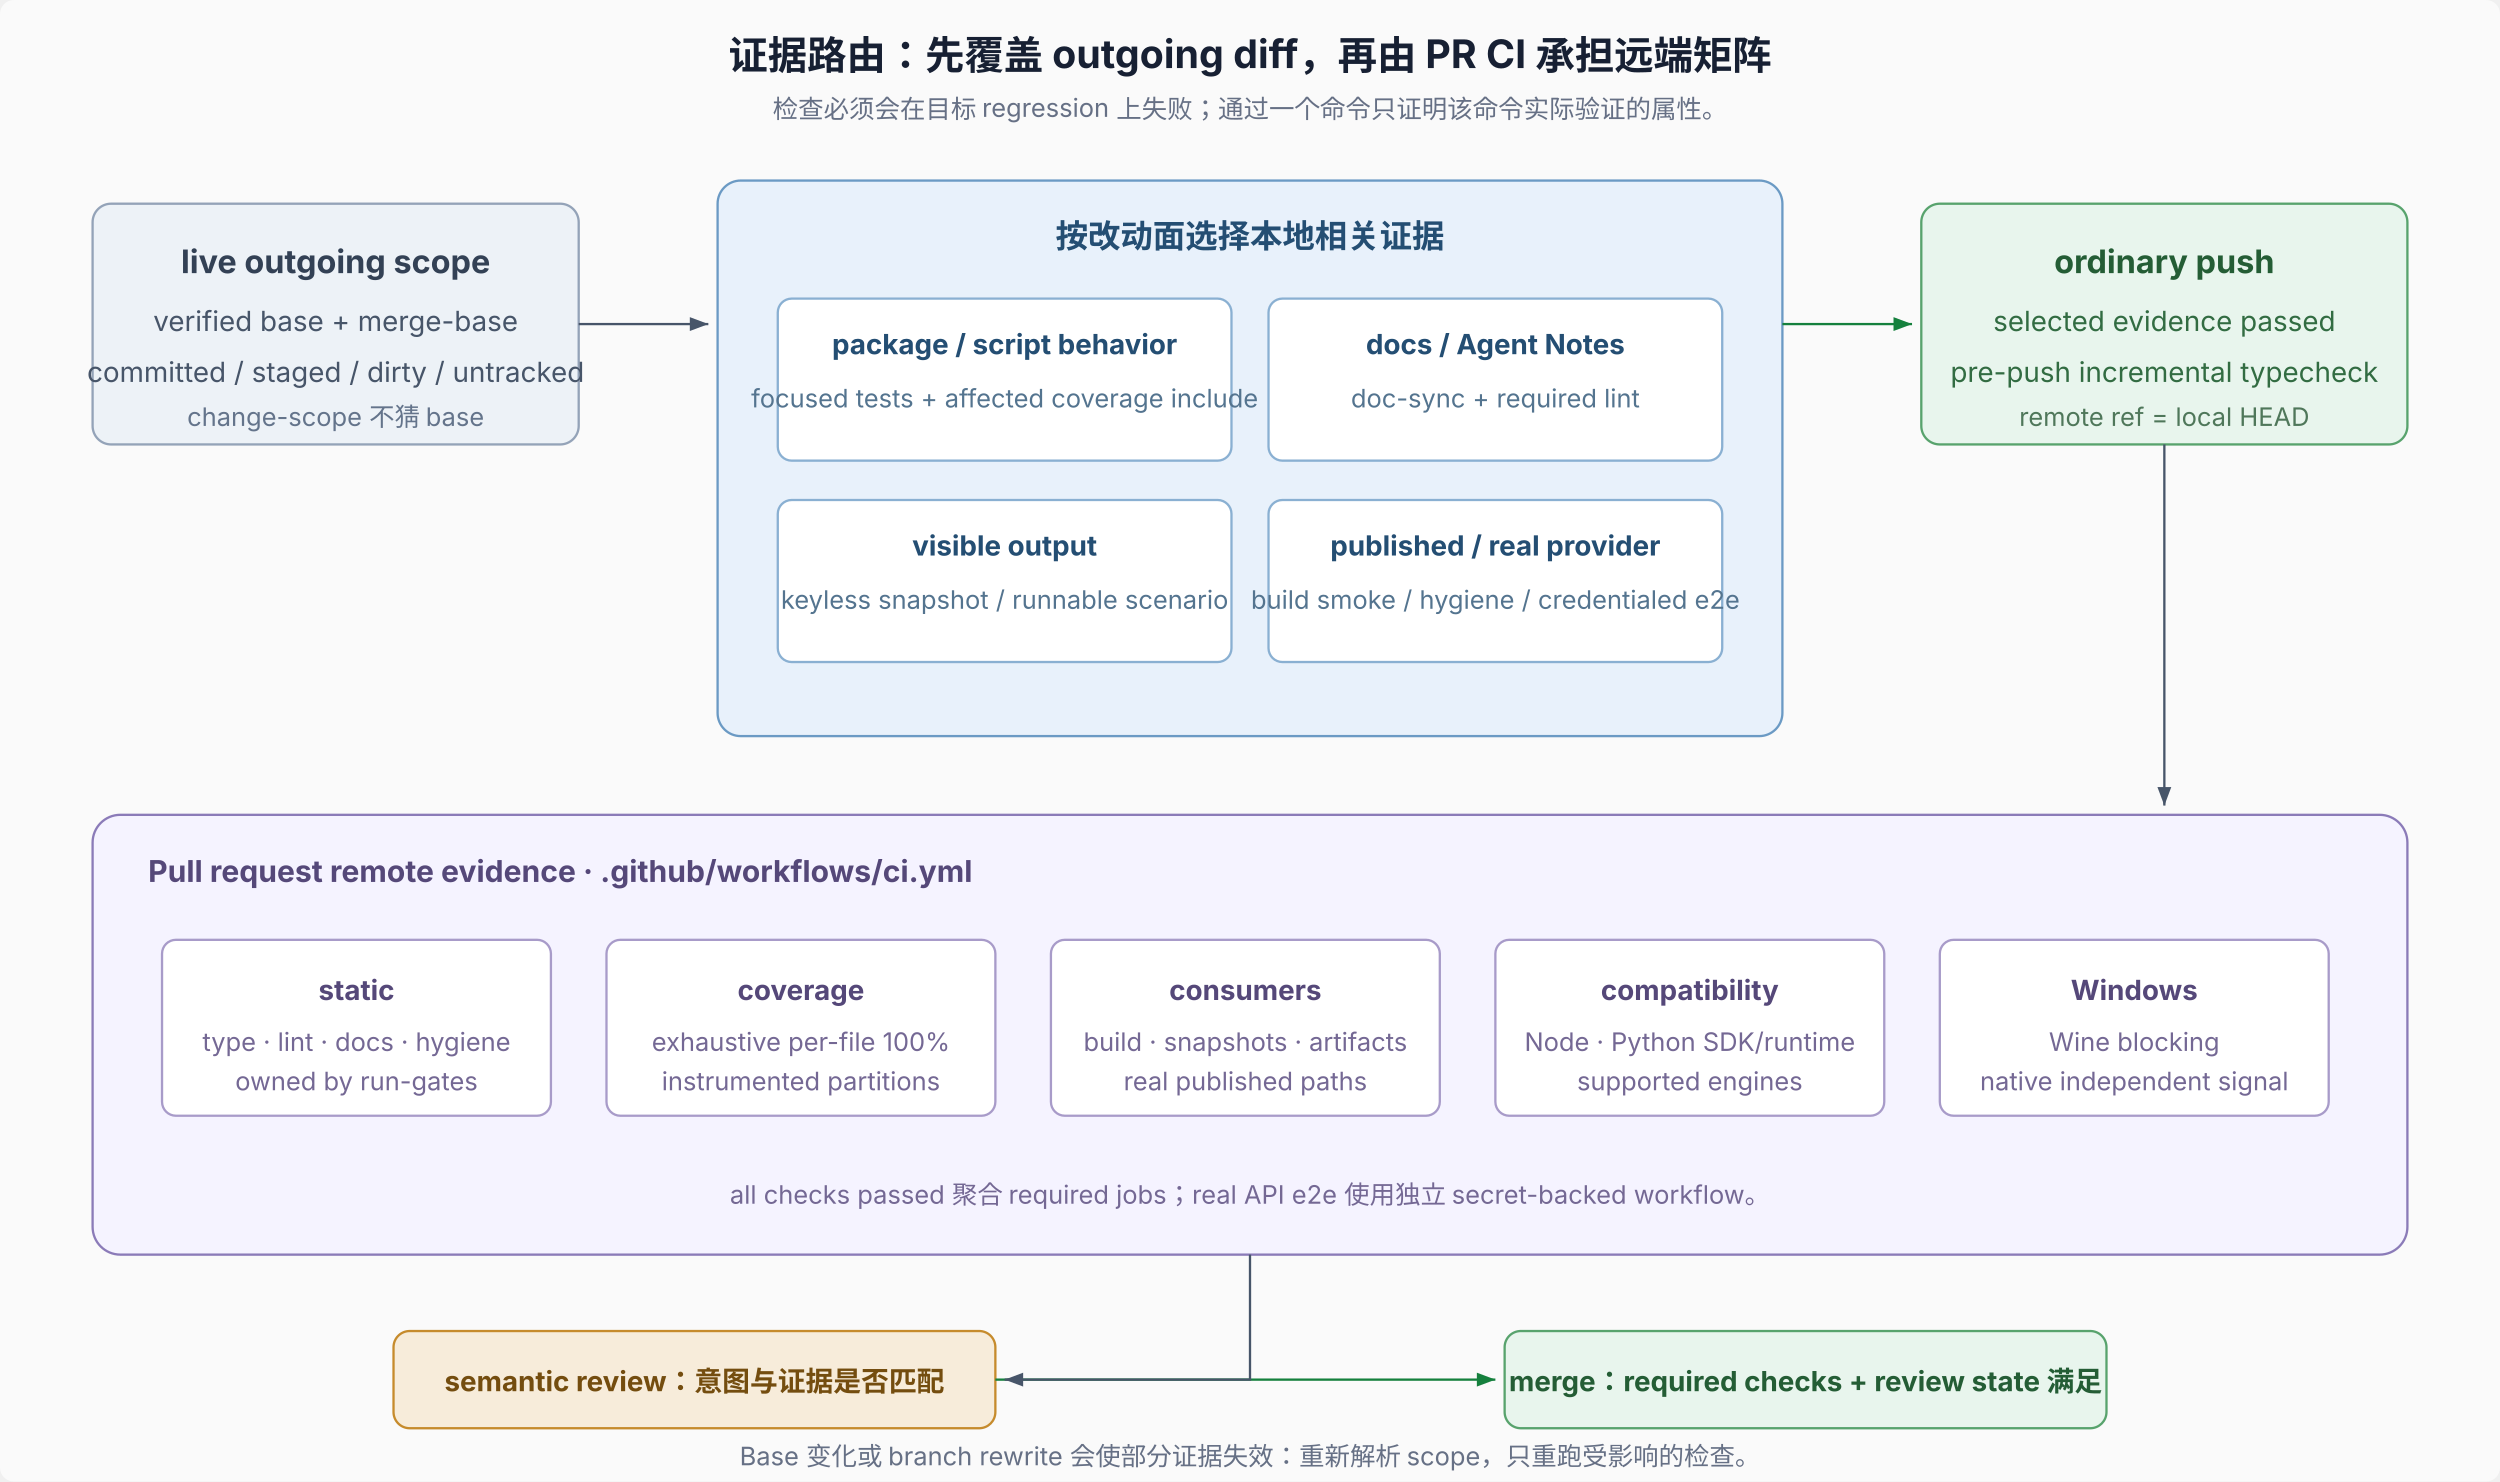
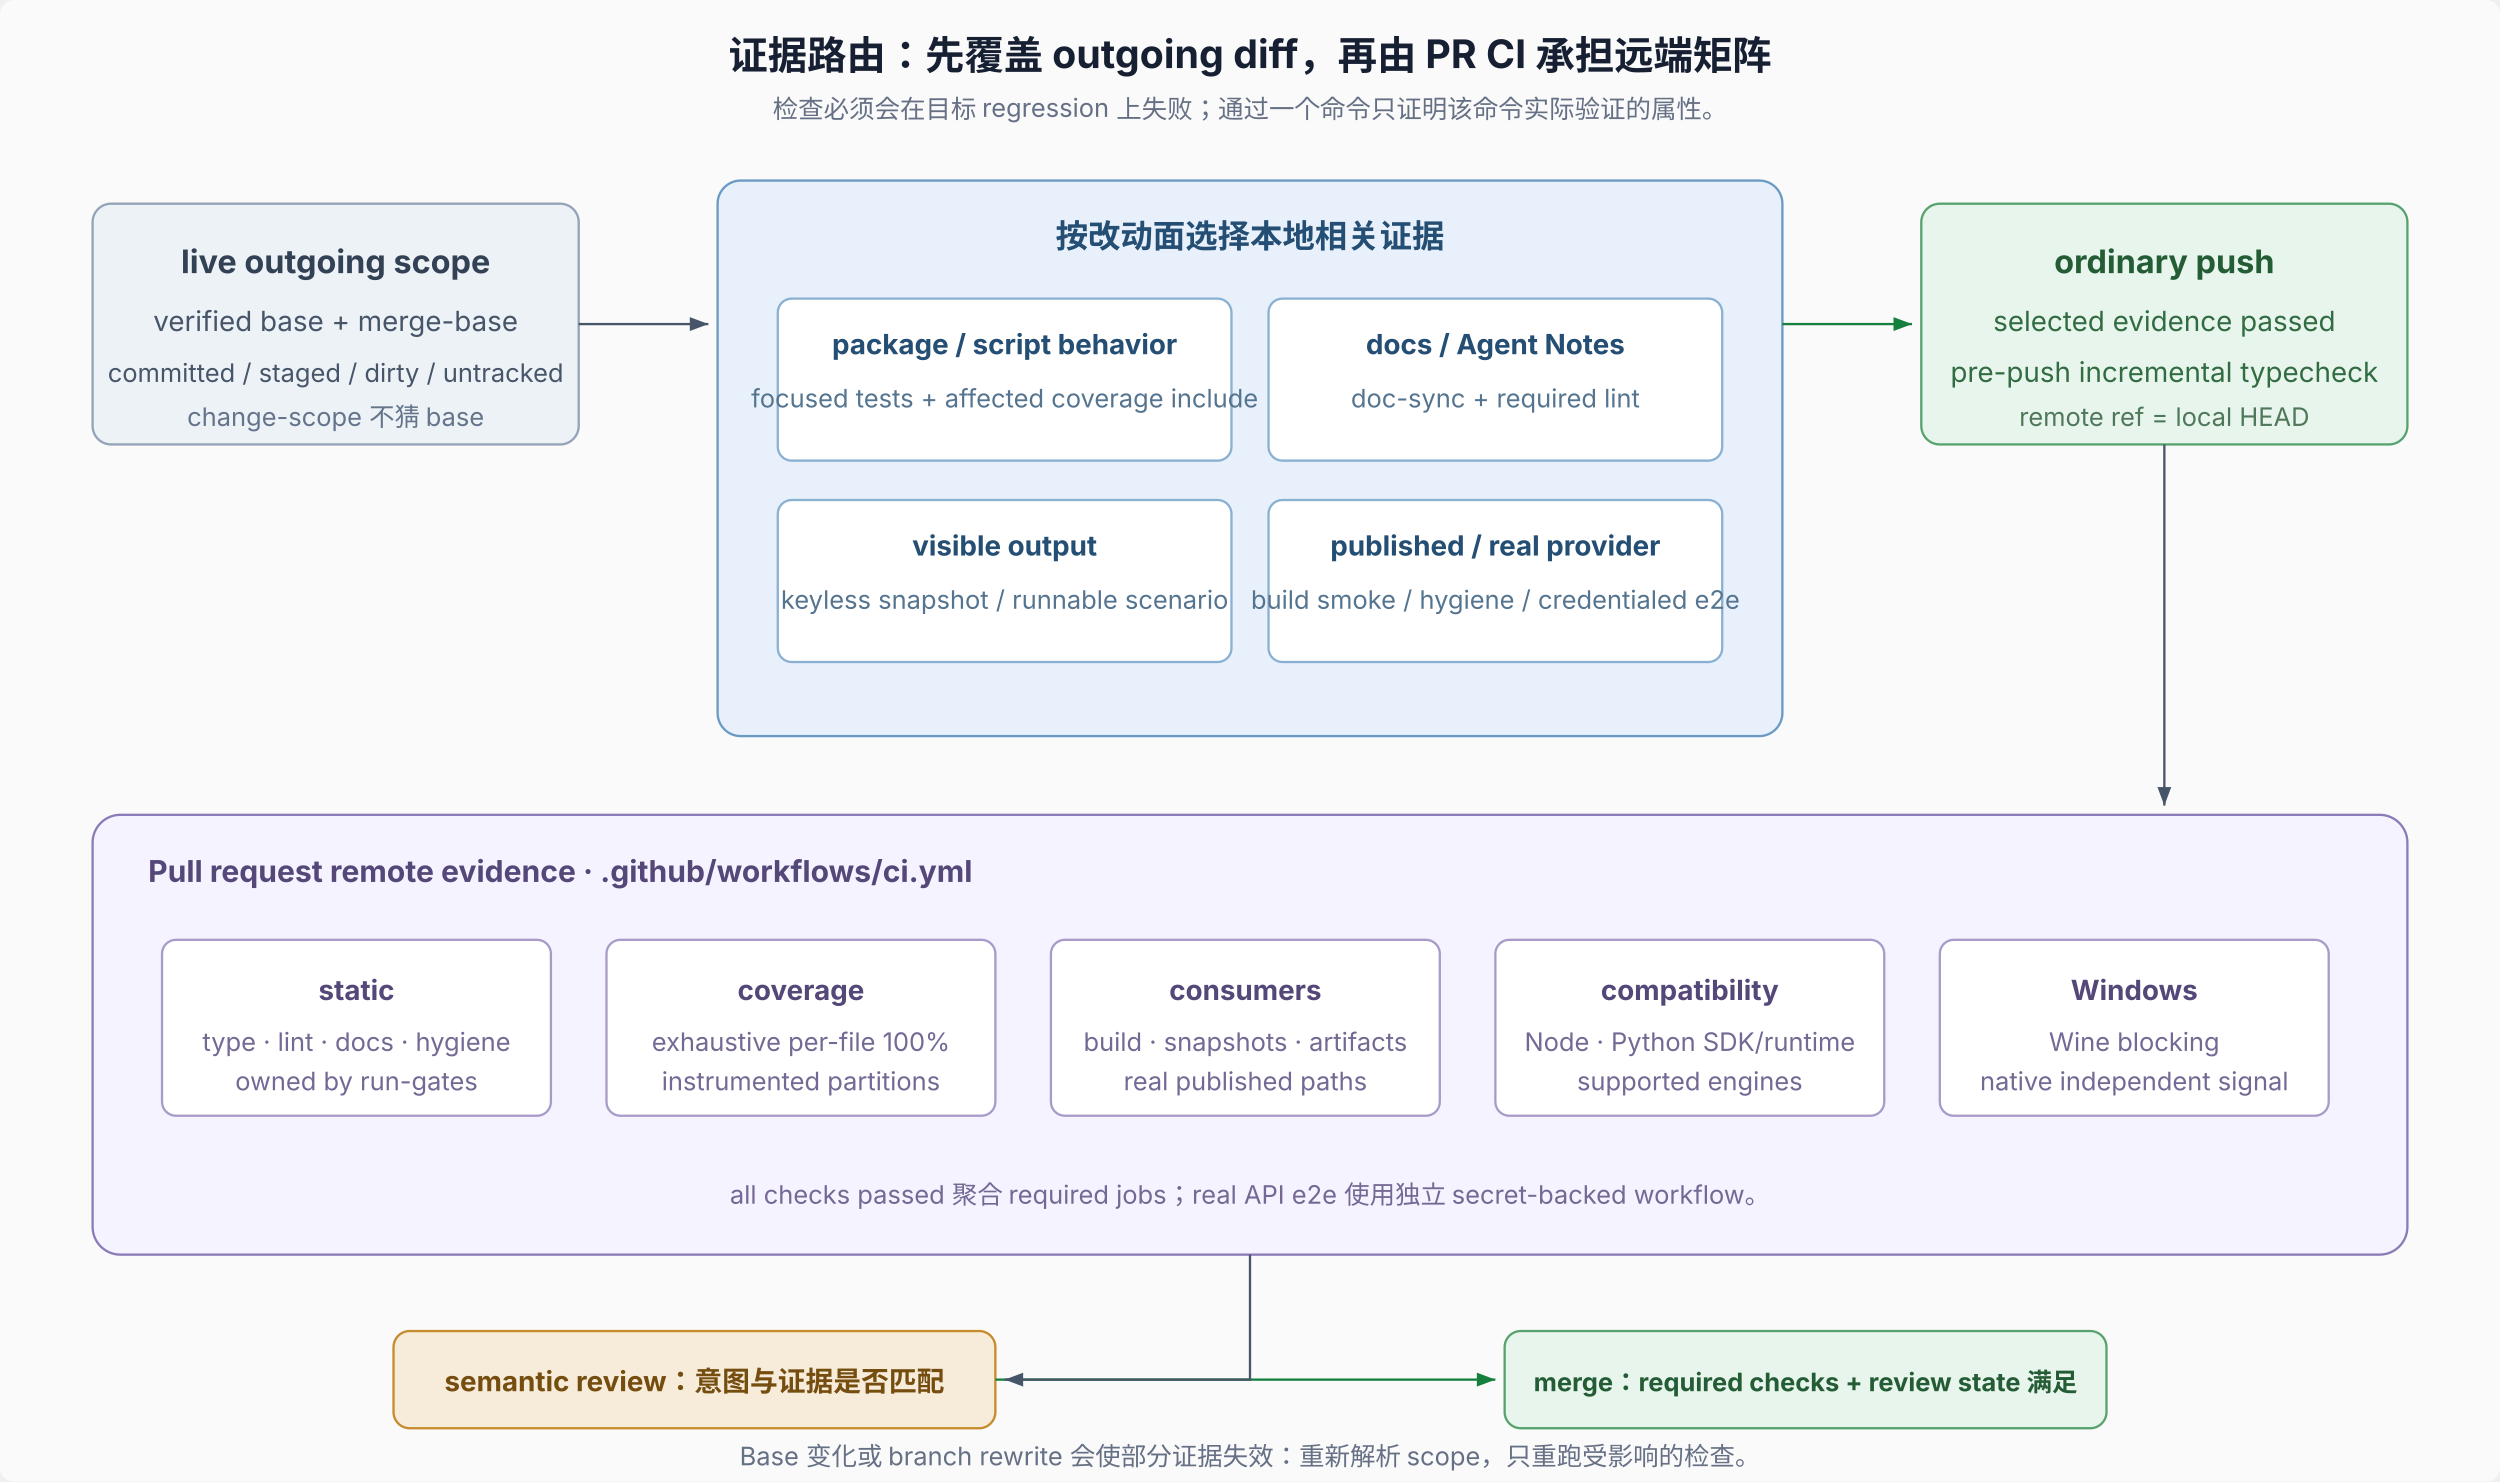
<svg xmlns="http://www.w3.org/2000/svg" viewBox="0 0 1080 640" font-family="system-ui, -apple-system, 'PingFang SC', 'Noto Sans SC', sans-serif" font-size="12">
  <defs>
    <marker id="arr" markerWidth="8" markerHeight="6" refX="8" refY="3" orient="auto">
      <path d="M0,0 L8,3 L0,6 Z" fill="#475569" />
    </marker>
    <marker id="arrg" markerWidth="8" markerHeight="6" refX="8" refY="3" orient="auto">
      <path d="M0,0 L8,3 L0,6 Z" fill="#15803d" />
    </marker>
  </defs>
  <rect width="1080" height="640" rx="6" fill="#fafafa" />
  <text x="540" y="30" text-anchor="middle" font-size="17" font-weight="700" fill="#172033">证据路由：先覆盖 outgoing diff，再由 PR CI 承担远端矩阵</text>
  <text x="540" y="51" text-anchor="middle" font-size="11" fill="#667085">检查必须会在目标 regression 上失败；通过一个命令只证明该命令实际验证的属性。</text>
  <rect x="40" y="88" width="210" height="104" rx="8" fill="#edf2f7" stroke="#94a3b8" />
  <text x="145" y="118" text-anchor="middle" font-size="14" font-weight="700" fill="#334155">live outgoing scope</text>
  <text x="145" y="143" text-anchor="middle" fill="#475569">verified base + merge-base</text>
-   <text x="145" y="165" text-anchor="middle" fill="#475569">committed / staged / dirty / untracked</text>
+   <text x="145" y="165" text-anchor="middle" font-size="11" fill="#475569">committed / staged / dirty / untracked</text>
  <text x="145" y="184" text-anchor="middle" font-size="11" fill="#64748b">change-scope 不猜 base</text>
  <rect x="310" y="78" width="460" height="240" rx="10" fill="#e8f1fb" stroke="#6b9ac4" />
  <text x="540" y="107" text-anchor="middle" font-size="14" font-weight="700" fill="#244e73">按改动面选择本地相关证据</text>
  <rect x="336" y="129" width="196" height="70" rx="6" fill="#fff" stroke="#8ab0d2" />
  <text x="434" y="153" text-anchor="middle" font-weight="700" fill="#244e73">package / script behavior</text>
  <text x="434" y="176" text-anchor="middle" font-size="11" fill="#54748f">focused tests + affected coverage include</text>
  <rect x="548" y="129" width="196" height="70" rx="6" fill="#fff" stroke="#8ab0d2" />
  <text x="646" y="153" text-anchor="middle" font-weight="700" fill="#244e73">docs / Agent Notes</text>
  <text x="646" y="176" text-anchor="middle" font-size="11" fill="#54748f">doc-sync + required lint</text>
  <rect x="336" y="216" width="196" height="70" rx="6" fill="#fff" stroke="#8ab0d2" />
  <text x="434" y="240" text-anchor="middle" font-weight="700" fill="#244e73">visible output</text>
  <text x="434" y="263" text-anchor="middle" font-size="11" fill="#54748f">keyless snapshot / runnable scenario</text>
  <rect x="548" y="216" width="196" height="70" rx="6" fill="#fff" stroke="#8ab0d2" />
  <text x="646" y="240" text-anchor="middle" font-weight="700" fill="#244e73">published / real provider</text>
  <text x="646" y="263" text-anchor="middle" font-size="11" fill="#54748f">build smoke / hygiene / credentialed e2e</text>
  <line x1="250" y1="140" x2="306" y2="140" stroke="#475569" marker-end="url(#arr)" />
  <rect x="830" y="88" width="210" height="104" rx="8" fill="#e8f5ed" stroke="#58a36d" />
  <text x="935" y="118" text-anchor="middle" font-size="14" font-weight="700" fill="#245d35">ordinary push</text>
  <text x="935" y="143" text-anchor="middle" fill="#326c42">selected evidence passed</text>
  <text x="935" y="165" text-anchor="middle" fill="#326c42">pre-push incremental typecheck</text>
  <text x="935" y="184" text-anchor="middle" font-size="11" fill="#4f775a">remote ref = local HEAD</text>
  <line x1="770" y1="140" x2="826" y2="140" stroke="#15803d" marker-end="url(#arrg)" />
  <line x1="935" y1="192" x2="935" y2="348" stroke="#475569" marker-end="url(#arr)" />
  <rect x="40" y="352" width="1000" height="190" rx="12" fill="#f5f3ff" stroke="#8b7bb8" />
  <text x="64" y="381" font-size="13" font-weight="700" fill="#554879">Pull request remote evidence · .github/workflows/ci.yml</text>
  <rect x="70" y="406" width="168" height="76" rx="6" fill="#fff" stroke="#a89bc9" />
  <text x="154" y="432" text-anchor="middle" font-weight="700" fill="#554879">static</text>
  <text x="154" y="454" text-anchor="middle" font-size="11" fill="#746894">type · lint · docs · hygiene</text>
  <text x="154" y="471" text-anchor="middle" font-size="11" fill="#746894">owned by run-gates</text>
  <rect x="262" y="406" width="168" height="76" rx="6" fill="#fff" stroke="#a89bc9" />
  <text x="346" y="432" text-anchor="middle" font-weight="700" fill="#554879">coverage</text>
  <text x="346" y="454" text-anchor="middle" font-size="11" fill="#746894">exhaustive per-file 100%</text>
  <text x="346" y="471" text-anchor="middle" font-size="11" fill="#746894">instrumented partitions</text>
  <rect x="454" y="406" width="168" height="76" rx="6" fill="#fff" stroke="#a89bc9" />
  <text x="538" y="432" text-anchor="middle" font-weight="700" fill="#554879">consumers</text>
  <text x="538" y="454" text-anchor="middle" font-size="11" fill="#746894">build · snapshots · artifacts</text>
  <text x="538" y="471" text-anchor="middle" font-size="11" fill="#746894">real published paths</text>
  <rect x="646" y="406" width="168" height="76" rx="6" fill="#fff" stroke="#a89bc9" />
  <text x="730" y="432" text-anchor="middle" font-weight="700" fill="#554879">compatibility</text>
  <text x="730" y="454" text-anchor="middle" font-size="11" fill="#746894">Node · Python SDK/runtime</text>
  <text x="730" y="471" text-anchor="middle" font-size="11" fill="#746894">supported engines</text>
  <rect x="838" y="406" width="168" height="76" rx="6" fill="#fff" stroke="#a89bc9" />
  <text x="922" y="432" text-anchor="middle" font-weight="700" fill="#554879">Windows</text>
  <text x="922" y="454" text-anchor="middle" font-size="11" fill="#746894">Wine blocking</text>
  <text x="922" y="471" text-anchor="middle" font-size="11" fill="#746894">native independent signal</text>
  <text x="540" y="520" text-anchor="middle" font-size="11" fill="#746894">all checks passed 聚合 required jobs；real API e2e 使用独立 secret-backed workflow。</text>
  <rect x="170" y="575" width="260" height="42" rx="7" fill="#f7ecda" stroke="#c68b2c" />
  <text x="300" y="601" text-anchor="middle" font-weight="700" fill="#744d0f">semantic review：意图与证据是否匹配</text>
  <rect x="650" y="575" width="260" height="42" rx="7" fill="#e8f5ed" stroke="#58a36d" />
-   <text x="780" y="601" text-anchor="middle" font-weight="700" fill="#245d35">merge：required checks + review state 满足</text>
+   <text x="780" y="601" text-anchor="middle" font-size="11" font-weight="700" fill="#245d35">merge：required checks + review state 满足</text>
  <line x1="430" y1="596" x2="646" y2="596" stroke="#15803d" marker-end="url(#arrg)" />
  <path d="M540 542 L540 596 L434 596" fill="none" stroke="#475569" marker-end="url(#arr)" />
  <text x="540" y="633" text-anchor="middle" font-size="11" fill="#667085">Base 变化或 branch rewrite 会使部分证据失效：重新解析 scope，只重跑受影响的检查。</text>
</svg>
